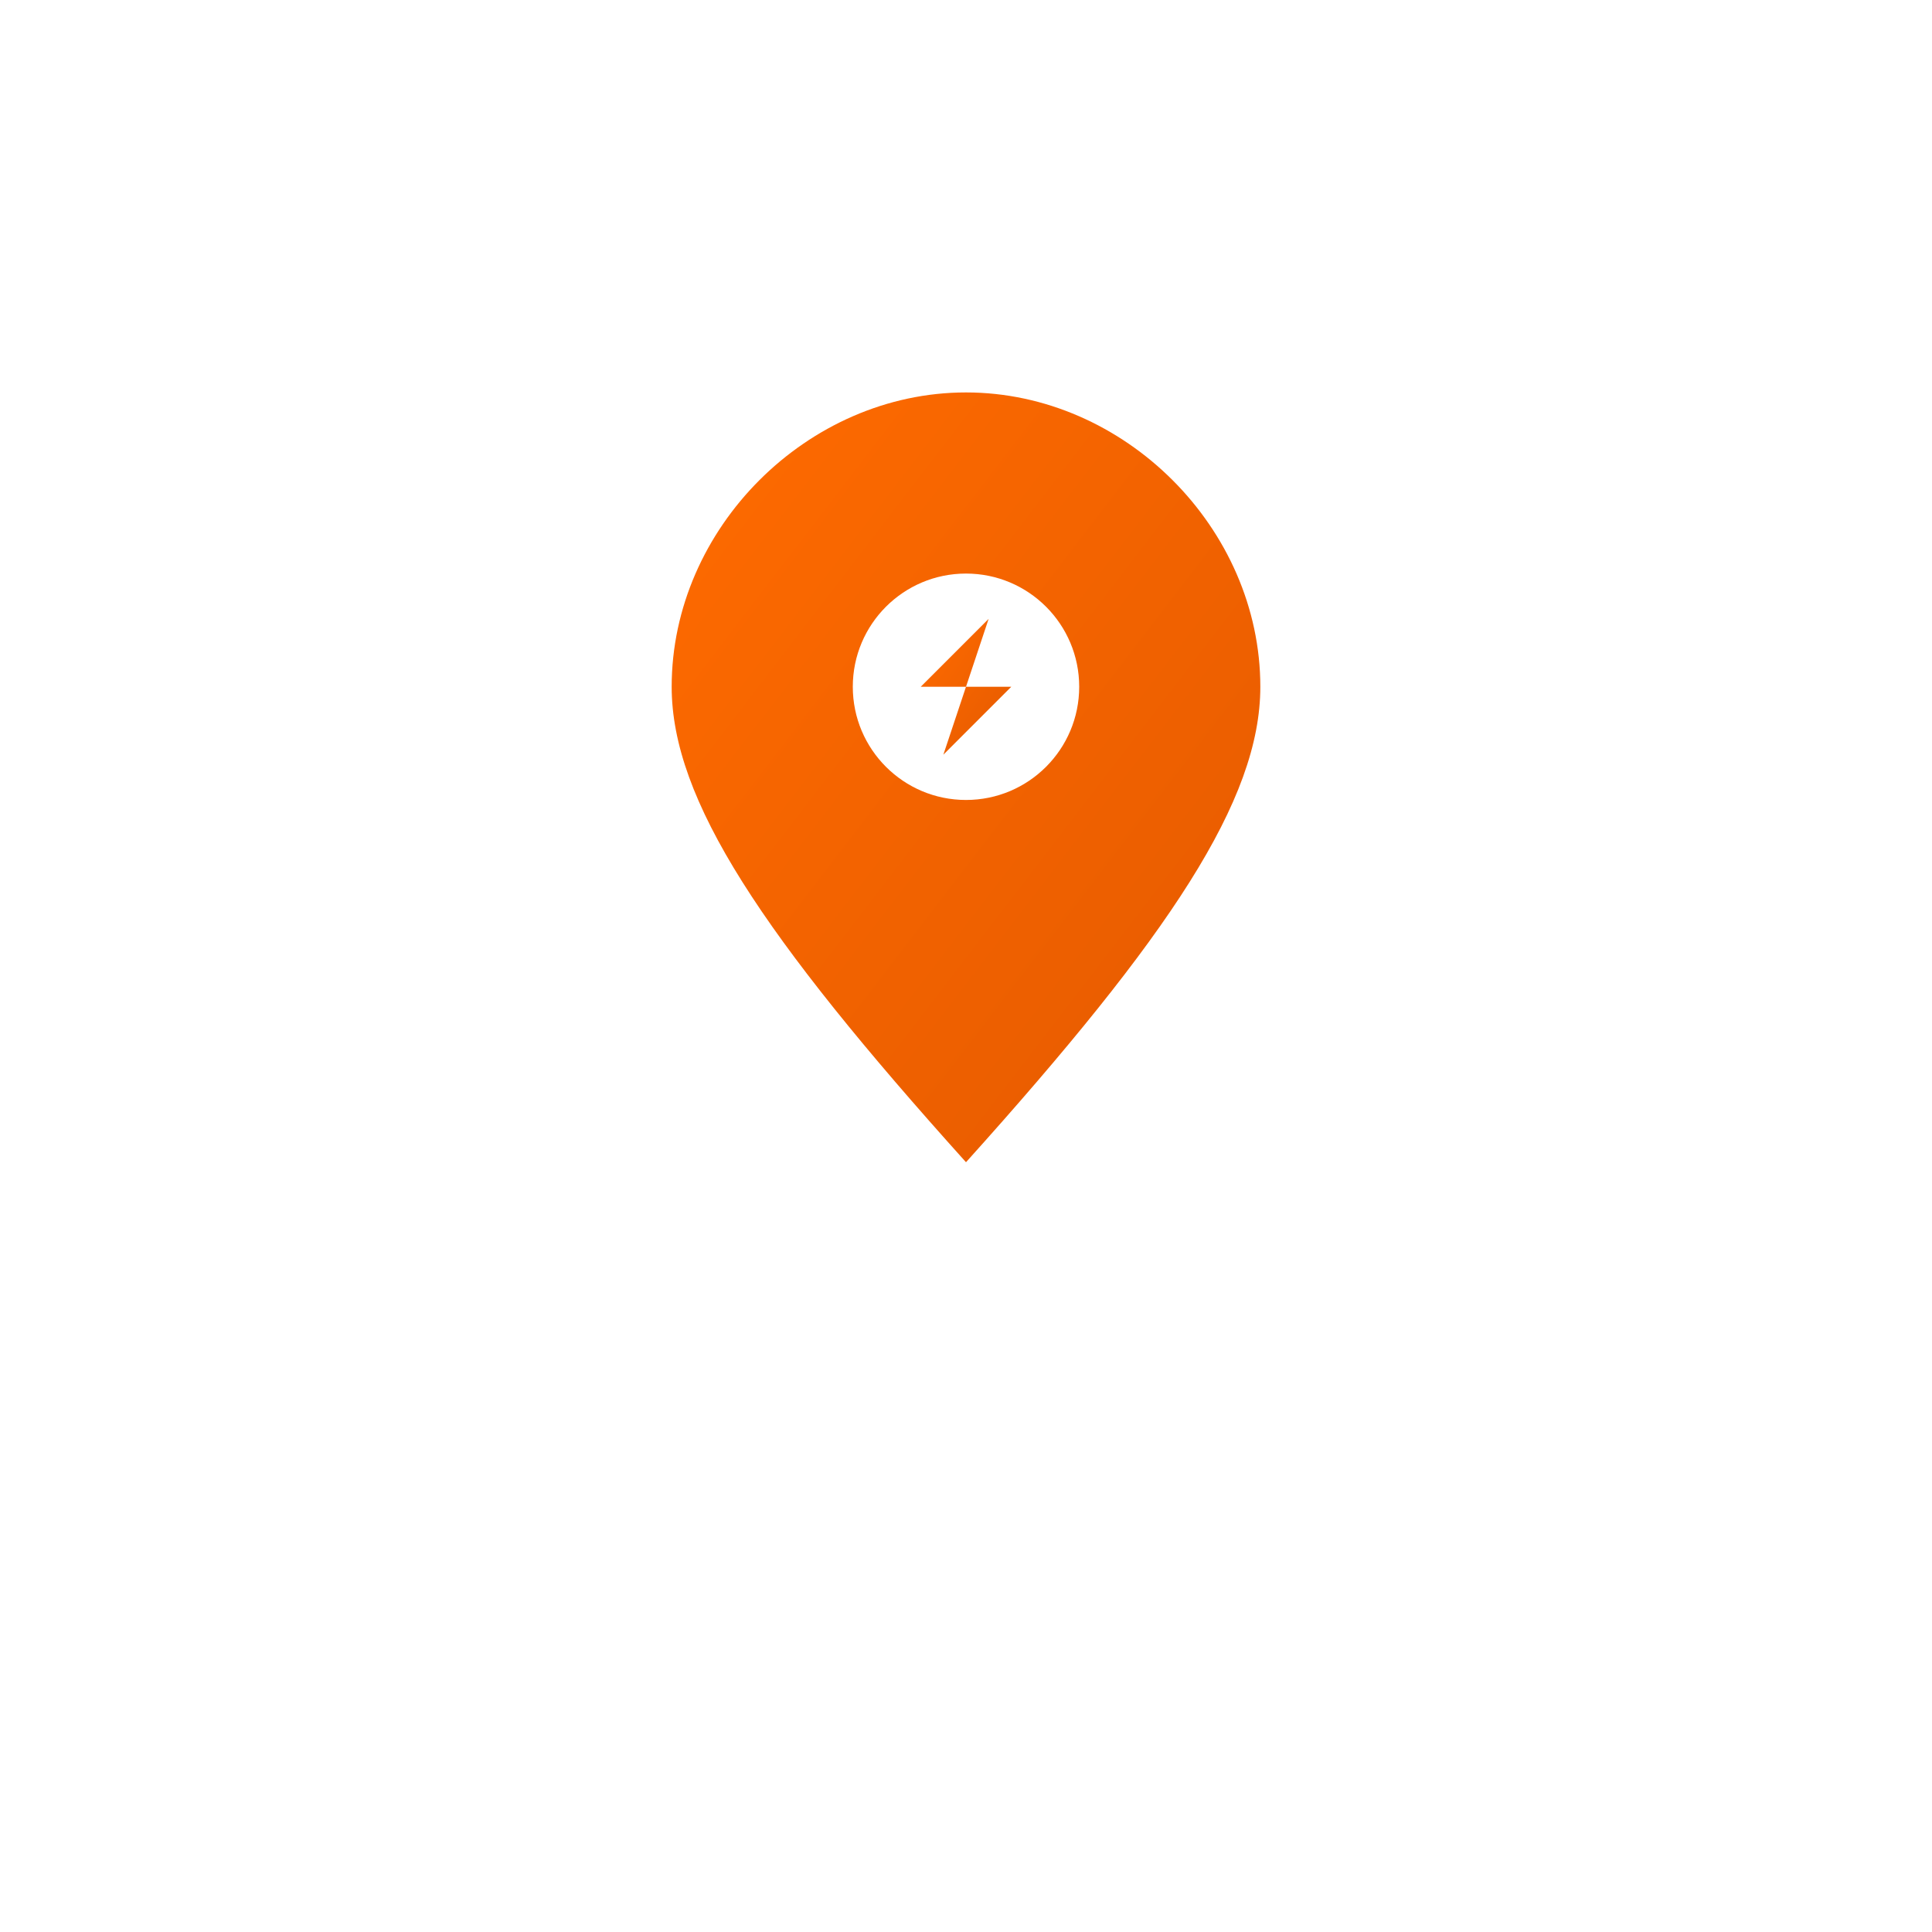
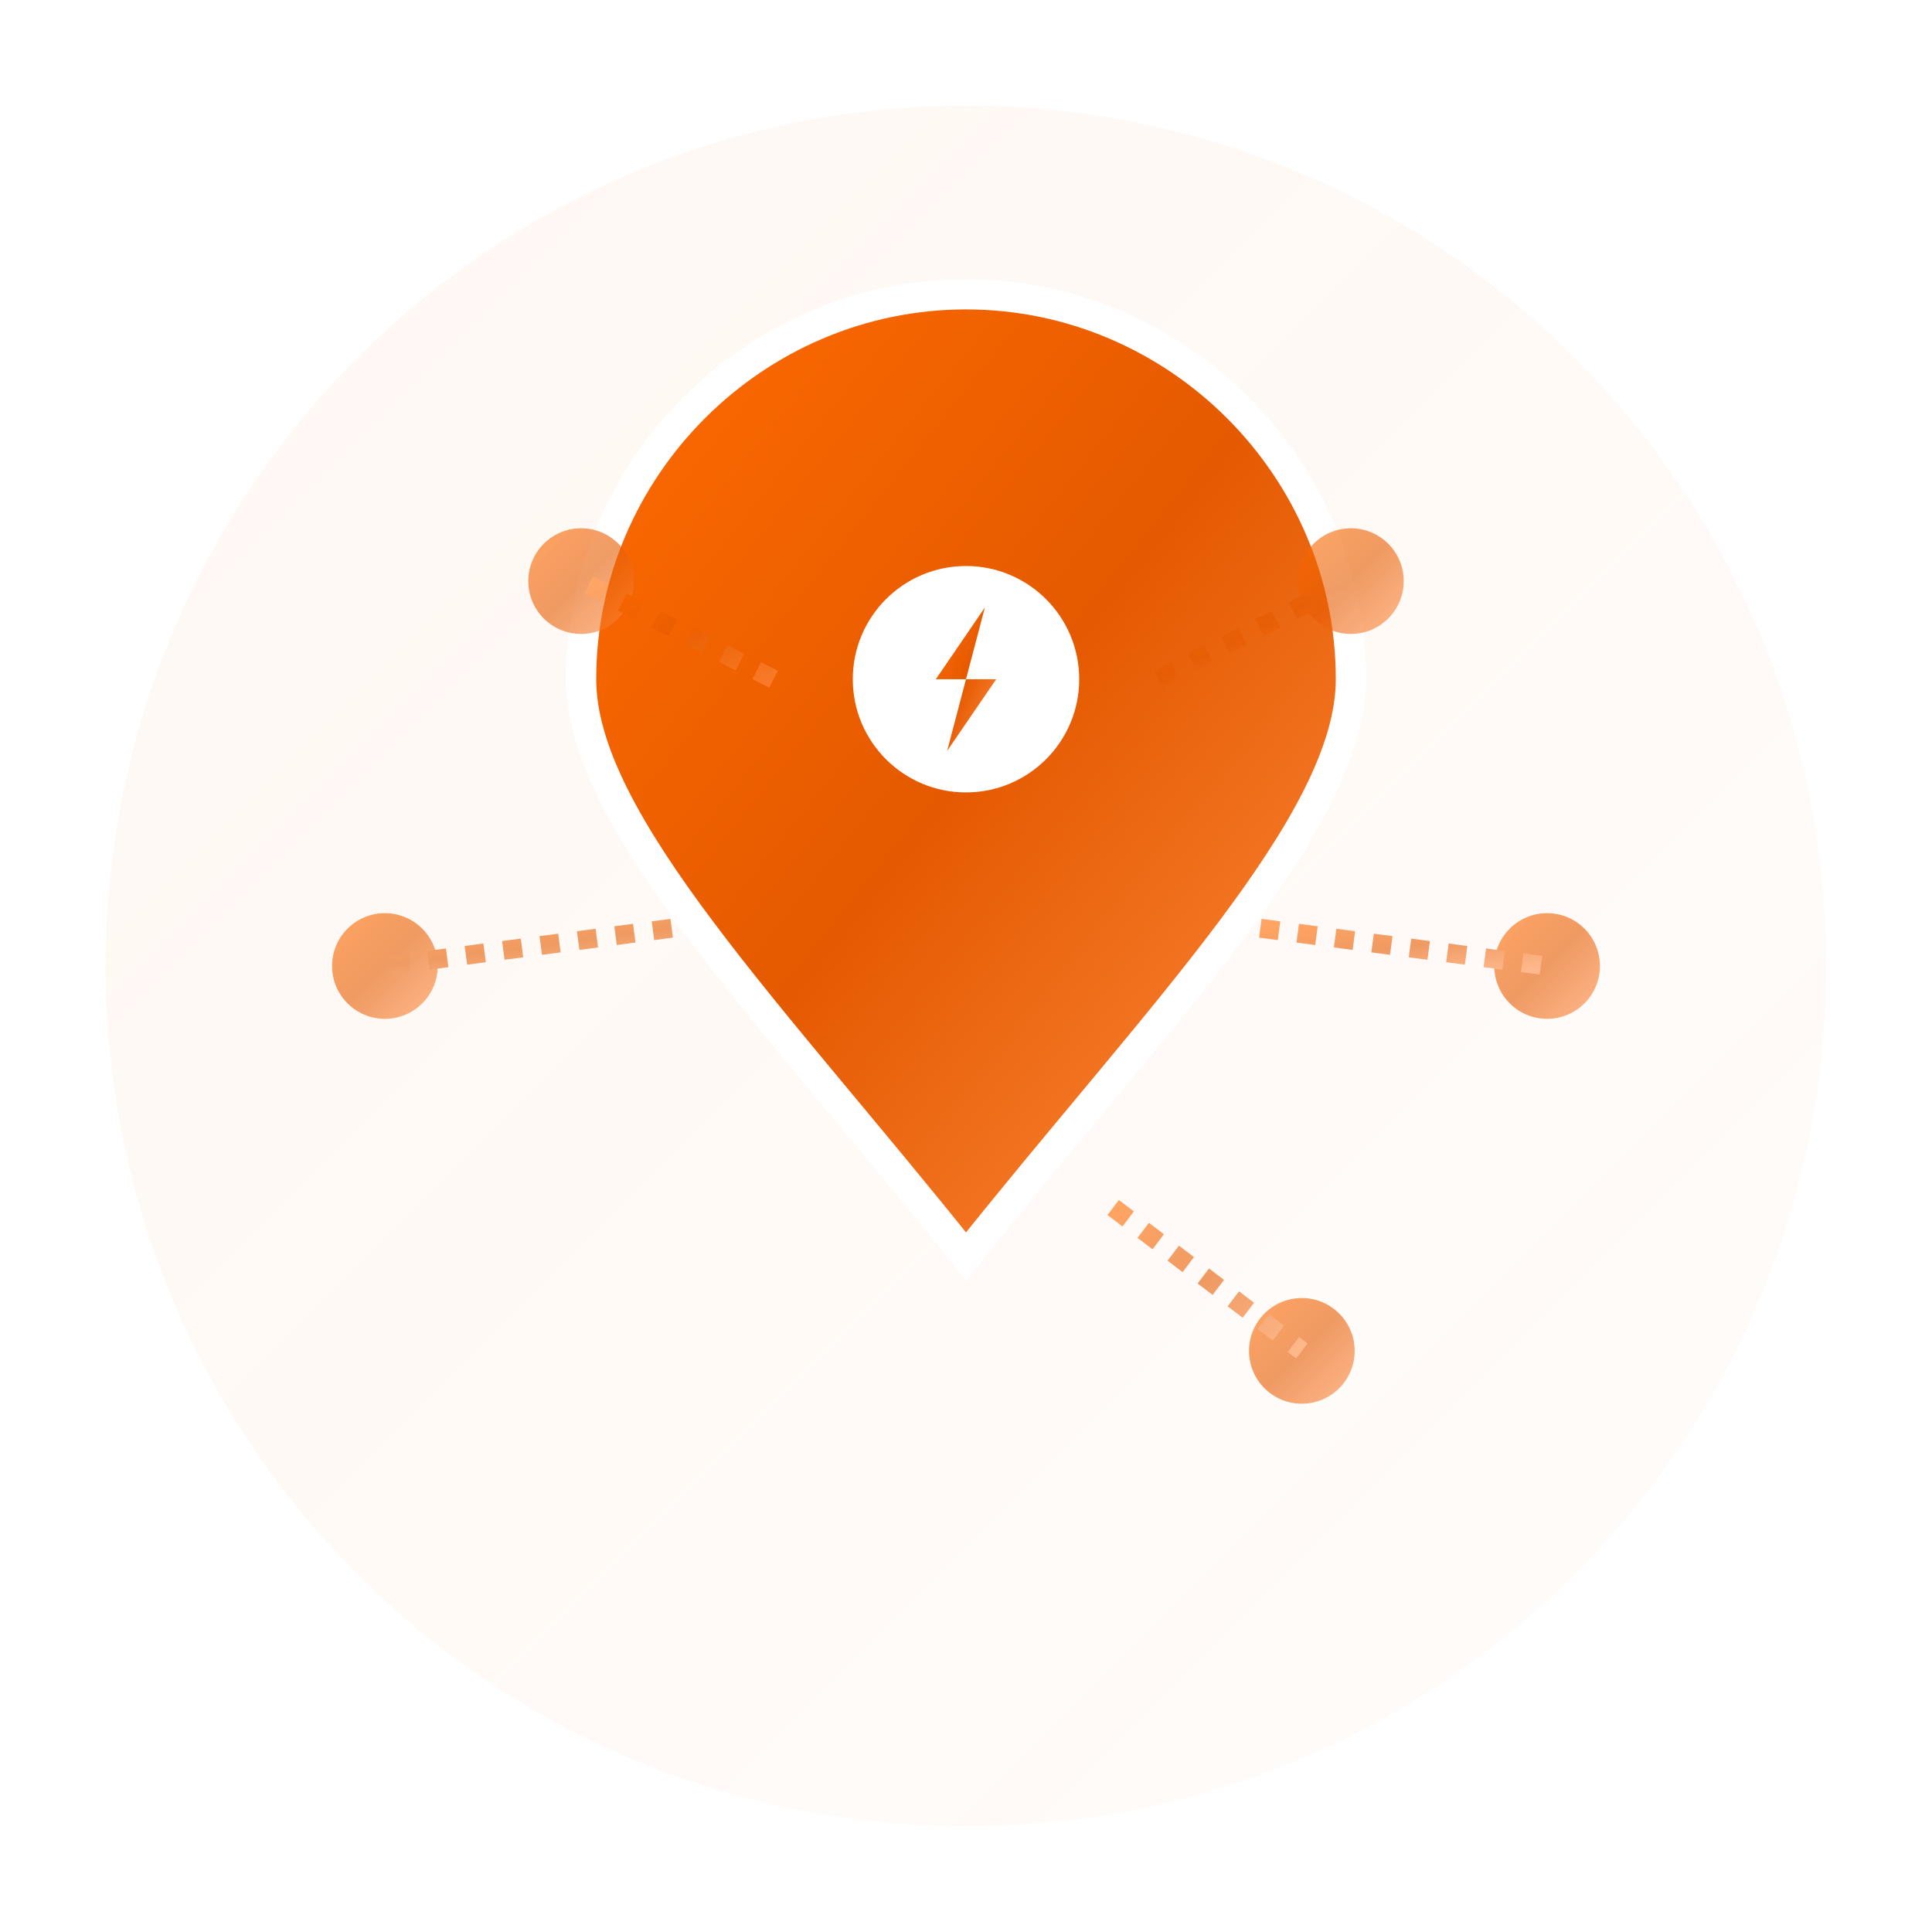
<svg xmlns="http://www.w3.org/2000/svg" viewBox="0 0 512 512" fill="none">
  <defs>
    <linearGradient id="iconGradient" x1="0%" y1="0%" x2="100%" y2="100%">
      <stop offset="0%" style="stop-color:#FF6B00;stop-opacity:1" />
-       <stop offset="100%" style="stop-color:#E55A00;stop-opacity:1" />
+       <stop offset="50%" style="stop-color:#E55A00;stop-opacity:1" />
+       <stop offset="100%" style="stop-color:#FF8C42;stop-opacity:1" />
+     </linearGradient>
+     <linearGradient id="lightGradient" x1="0%" y1="0%" x2="100%" y2="100%">
+       <stop offset="0%" style="stop-color:#FF8C42;stop-opacity:0.3" />
+       <stop offset="100%" style="stop-color:#FF6B00;stop-opacity:0.1" />
    </linearGradient>
  </defs>
  <rect width="512" height="512" fill="white" />
-   <g transform="translate(112, 56) scale(6)">
-     <path d="M 24,8 C 17,8 11,14 11,21 C 11,26 15,32 24,42 C 33,32 37,26 37,21 C 37,14 31,8 24,8 Z" fill="url(#iconGradient)" />
-     <circle cx="24" cy="21" r="5" fill="#FFFFFF" />
-     <path d="M 25,18 L 22,21 L 24,21 L 23,24 L 26,21 L 24,21 Z" fill="url(#iconGradient)" />
+   <circle cx="256" cy="256" r="228" fill="url(#lightGradient)" opacity="0.2" />
+   <g transform="translate(256, 180)">
+     <path d="M 0,-102 C -56,-102 -102,-56 -102,0 C -102,38 -51,89 0,153 C 51,89 102,38 102,0 C 102,-56 56,-102 0,-102 Z" fill="url(#iconGradient)" stroke="#FFFFFF" stroke-width="8" />
+     <circle cx="0" cy="0" r="30" fill="#FFFFFF" />
+     <path d="M 5,-19 L -8,0 L 0,0 L -5,19 L 8,0 L 0,0 Z" fill="url(#iconGradient)" />
+   </g>
+   <g opacity="0.6">
+     <circle cx="358" cy="154" r="14" fill="url(#iconGradient)" />
+     <line x1="307" y1="180" x2="358" y2="154" stroke="url(#iconGradient)" stroke-width="5" stroke-dasharray="5,5" />
+     <circle cx="410" cy="256" r="14" fill="url(#iconGradient)" />
+     <line x1="334" y1="246" x2="410" y2="256" stroke="url(#iconGradient)" stroke-width="5" stroke-dasharray="5,5" />
+     <circle cx="345" cy="358" r="14" fill="url(#iconGradient)" />
+     <line x1="295" y1="320" x2="345" y2="358" stroke="url(#iconGradient)" stroke-width="5" stroke-dasharray="5,5" />
+     <circle cx="102" cy="256" r="14" fill="url(#iconGradient)" />
+     <line x1="178" y1="246" x2="102" y2="256" stroke="url(#iconGradient)" stroke-width="5" stroke-dasharray="5,5" />
+     <circle cx="154" cy="154" r="14" fill="url(#iconGradient)" />
+     <line x1="205" y1="180" x2="154" y2="154" stroke="url(#iconGradient)" stroke-width="5" stroke-dasharray="5,5" />
  </g>
</svg>
